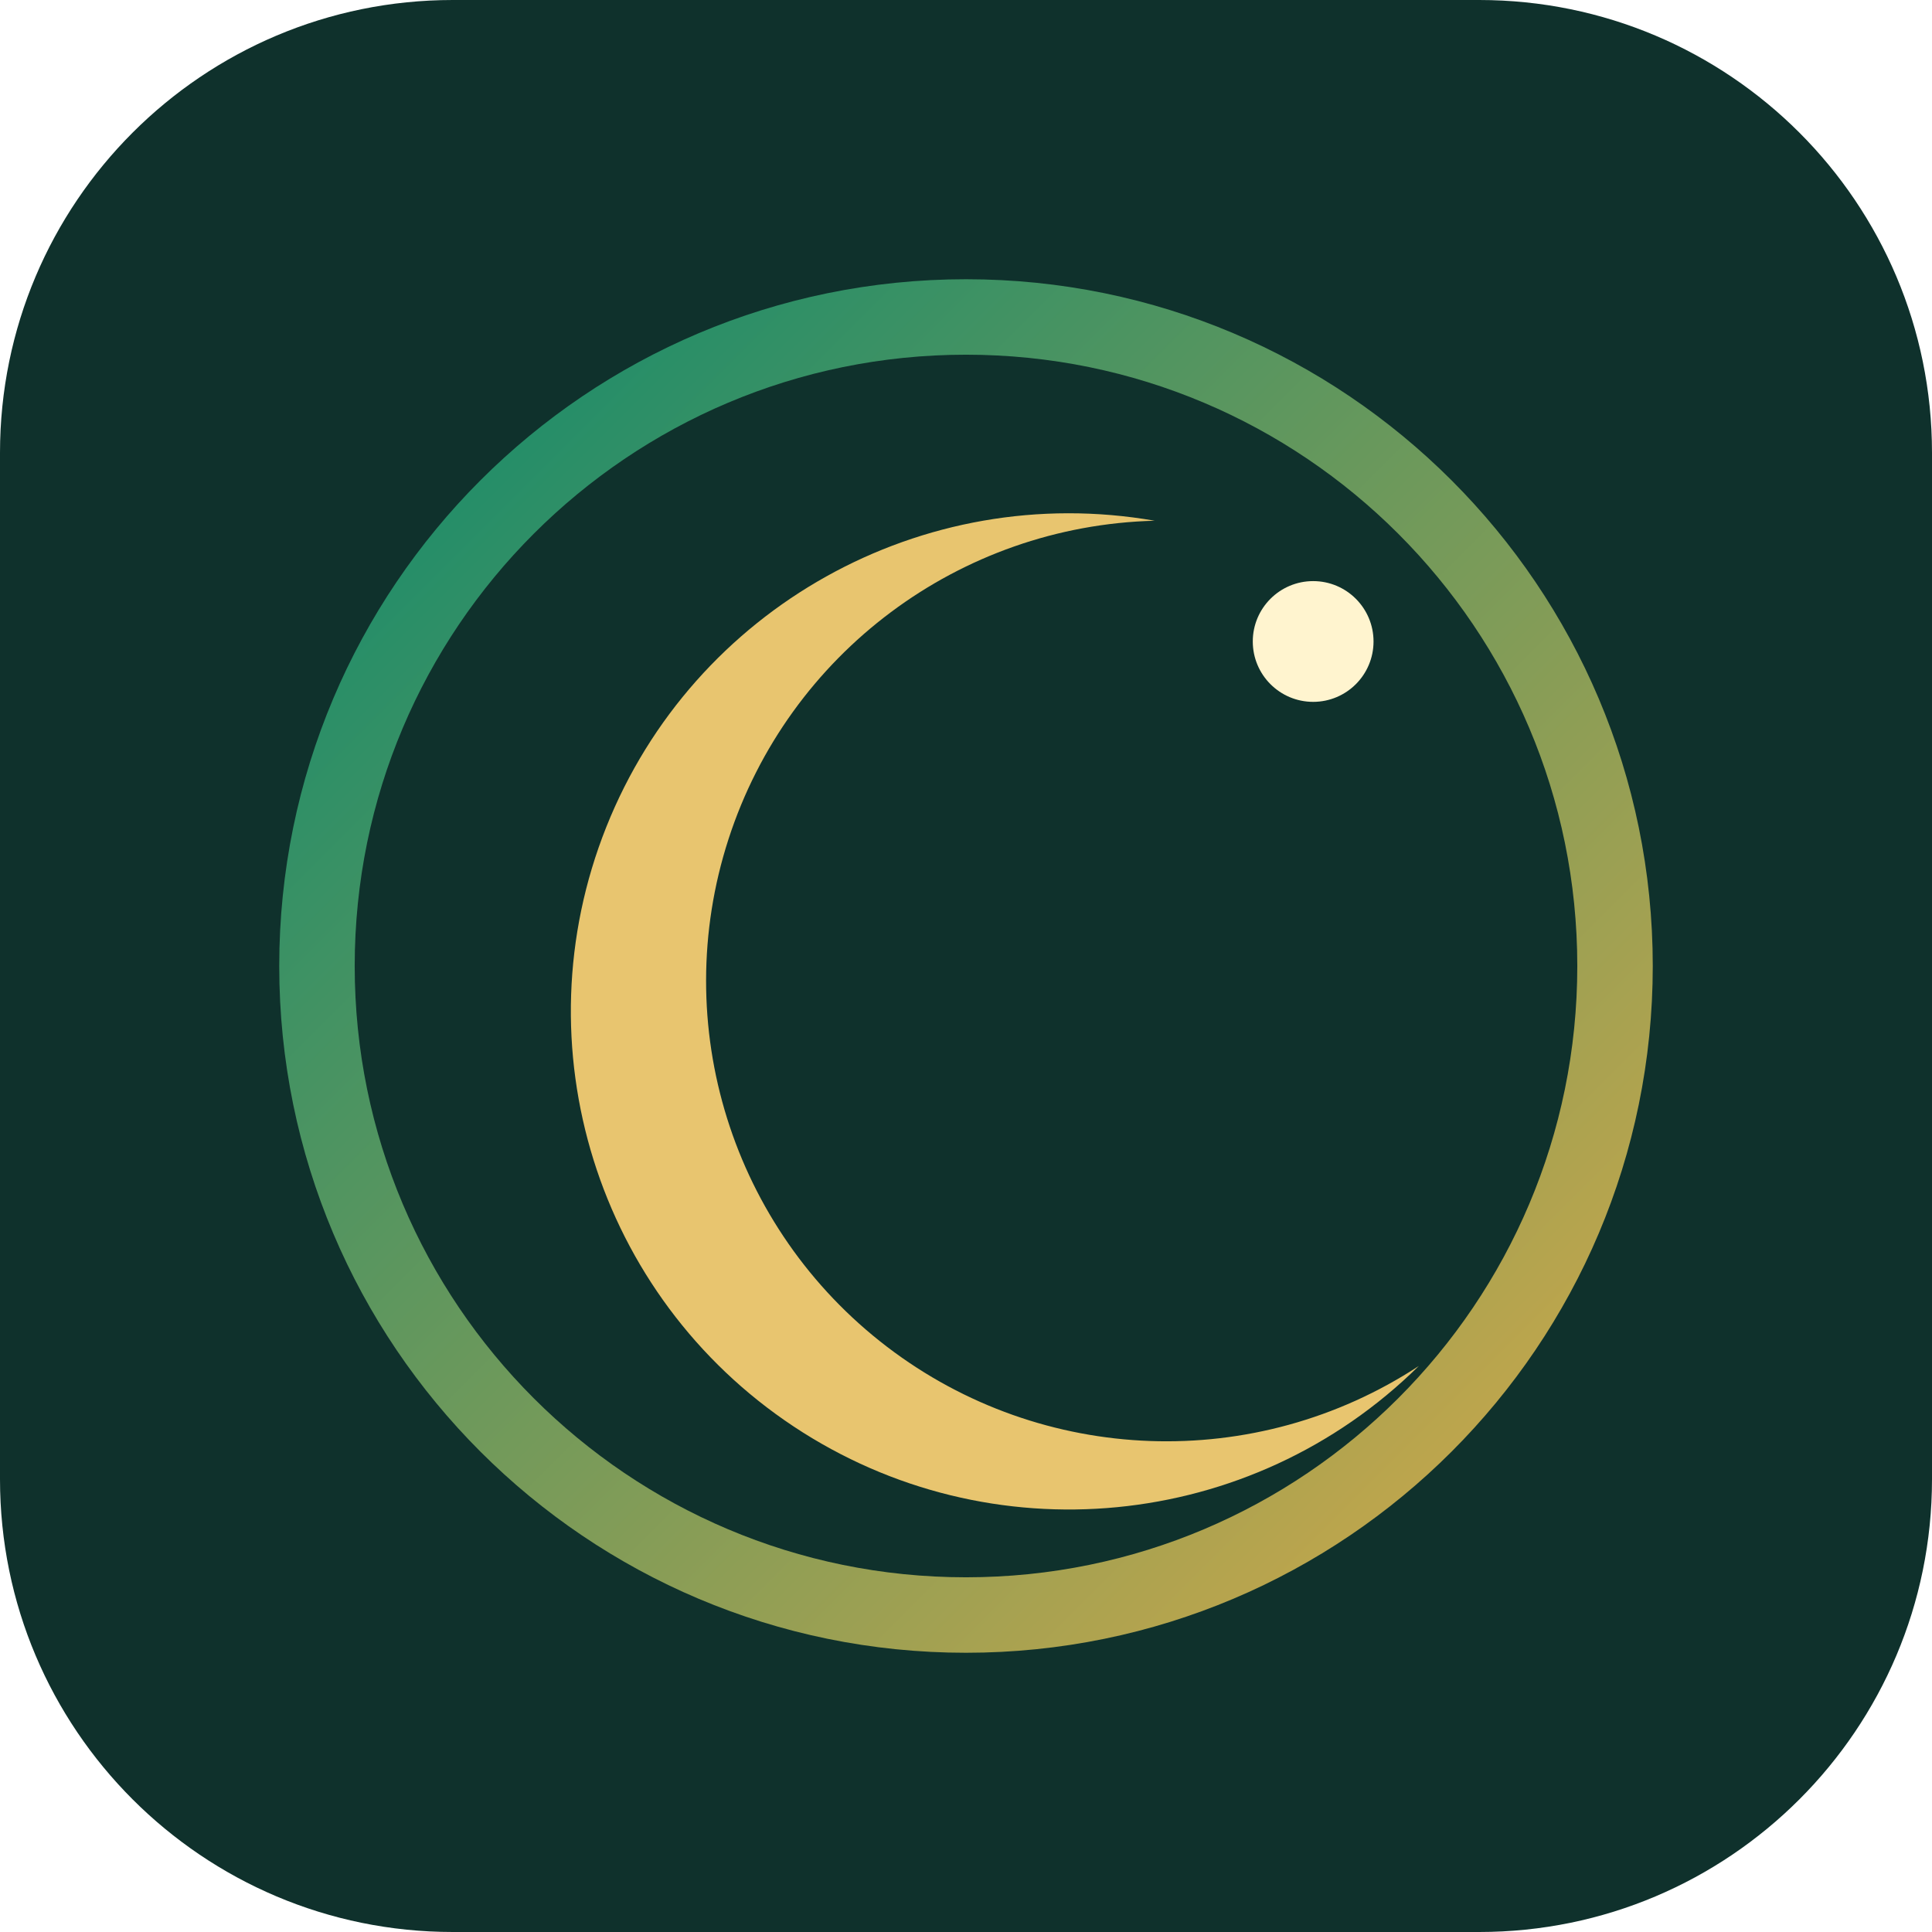
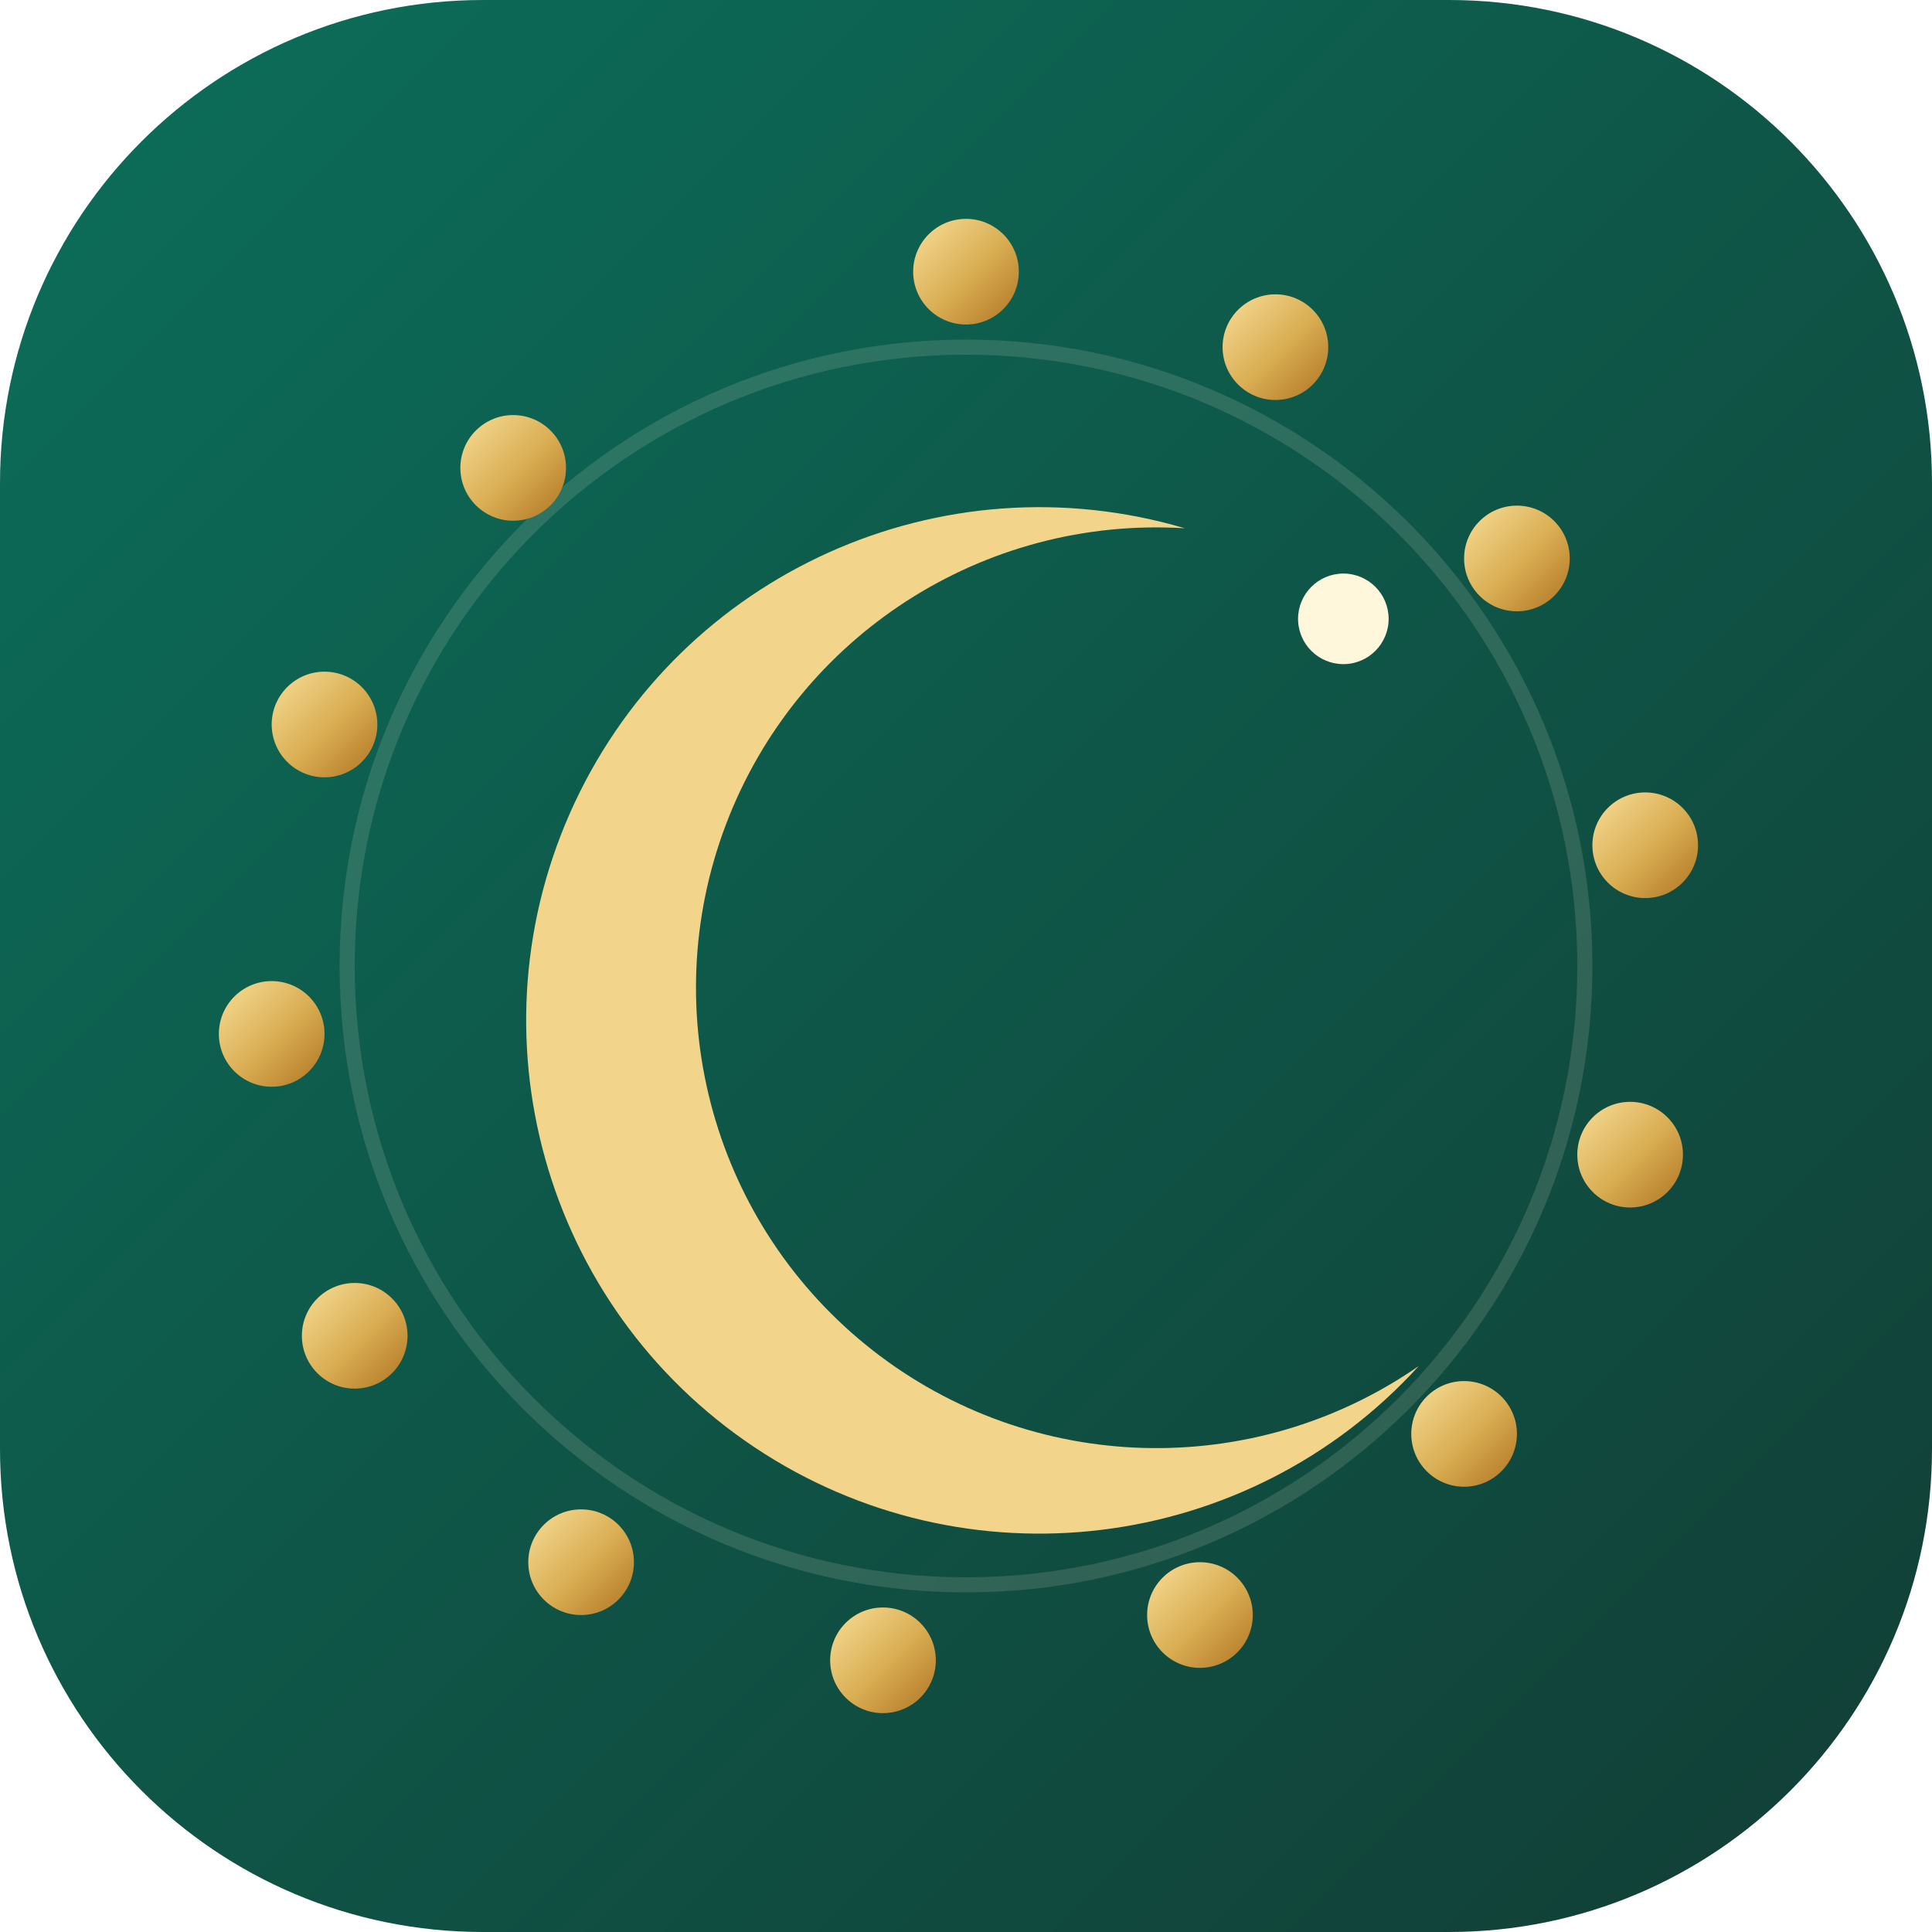
- <svg xmlns="http://www.w3.org/2000/svg" viewBox="0 0 256 256">
+ <svg xmlns="http://www.w3.org/2000/svg" viewBox="0 0 256 256" role="img" aria-labelledby="title desc">
  <defs>
-     <linearGradient id="g" x1="0" x2="1" y1="0" y2="1">
-       <stop stop-color="#0c8a6d" />
-       <stop offset="1" stop-color="#d6a948" />
+     <linearGradient id="bg" x1="0" y1="0" x2="1" y2="1">
+       <stop stop-color="#0b6f5a" />
+       <stop offset="1" stop-color="#123d35" />
+     </linearGradient>
+     <linearGradient id="gold" x1=".1" y1=".1" x2=".9" y2=".9">
+       <stop stop-color="#f2d58b" />
+       <stop offset=".55" stop-color="#d9ad52" />
+       <stop offset="1" stop-color="#b9802d" />
    </linearGradient>
  </defs>
-   <rect width="256" height="256" rx="60" fill="#0f312c" />
-   <circle cx="128" cy="128" r="86" fill="none" stroke="url(#g)" stroke-width="10" />
-   <path d="M153 69a61 61 0 1 0 35 112 66 66 0 1 1-35-112Z" fill="#e8c56f" />
-   <circle cx="174" cy="85" r="8" fill="#fff4cf" />
+   <rect width="256" height="256" rx="64" fill="url(#bg)" />
+   <circle cx="128" cy="128" r="82" fill="none" stroke="#f7efd8" stroke-opacity=".14" stroke-width="2" />
+   <g fill="url(#gold)">
+     <circle cx="128" cy="36" r="7" />
+     <circle cx="169" cy="46" r="7" />
+     <circle cx="201" cy="74" r="7" />
+     <circle cx="218" cy="112" r="7" />
+     <circle cx="216" cy="153" r="7" />
+     <circle cx="194" cy="190" r="7" />
+     <circle cx="159" cy="214" r="7" />
+     <circle cx="117" cy="220" r="7" />
+     <circle cx="77" cy="207" r="7" />
+     <circle cx="47" cy="177" r="7" />
+     <circle cx="36" cy="137" r="7" />
+     <circle cx="43" cy="96" r="7" />
+     <circle cx="68" cy="62" r="7" />
+   </g>
+   <path d="M157 70a61 61 0 1 0 31 111 68 68 0 1 1-31-111Z" fill="#f2d58b" />
+   <circle cx="178" cy="82" r="6" fill="#fff7dc" />
</svg>
